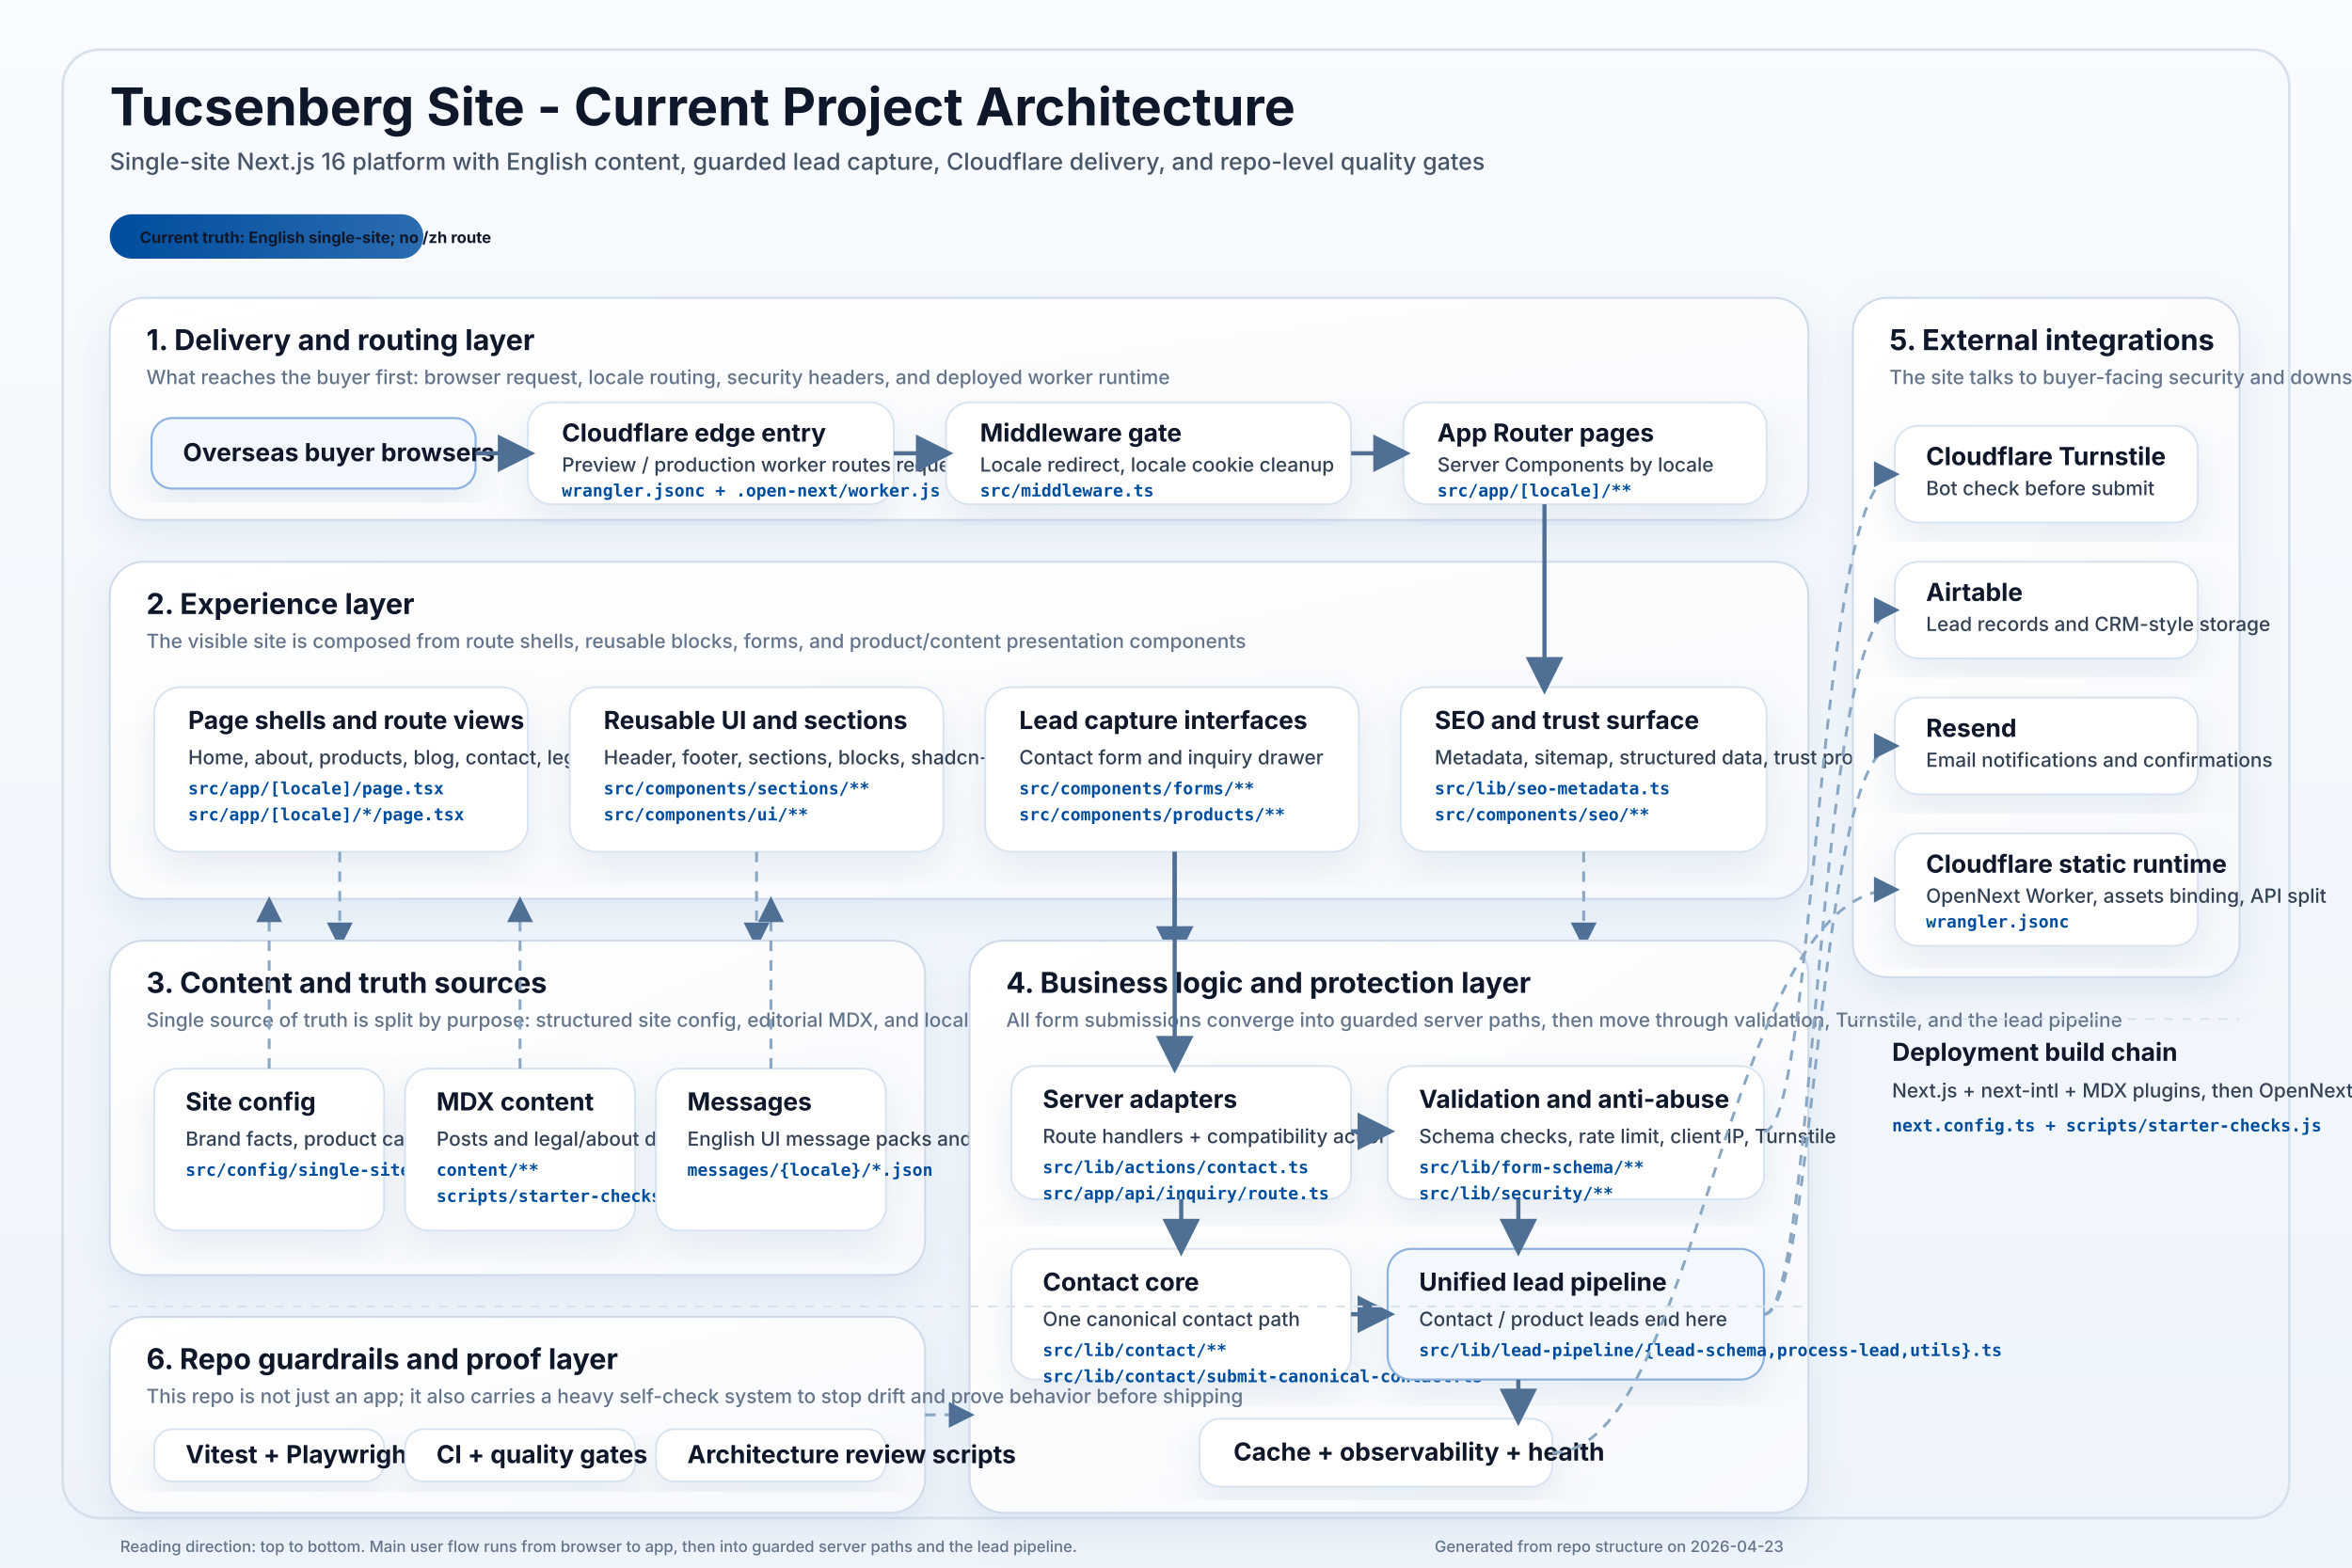
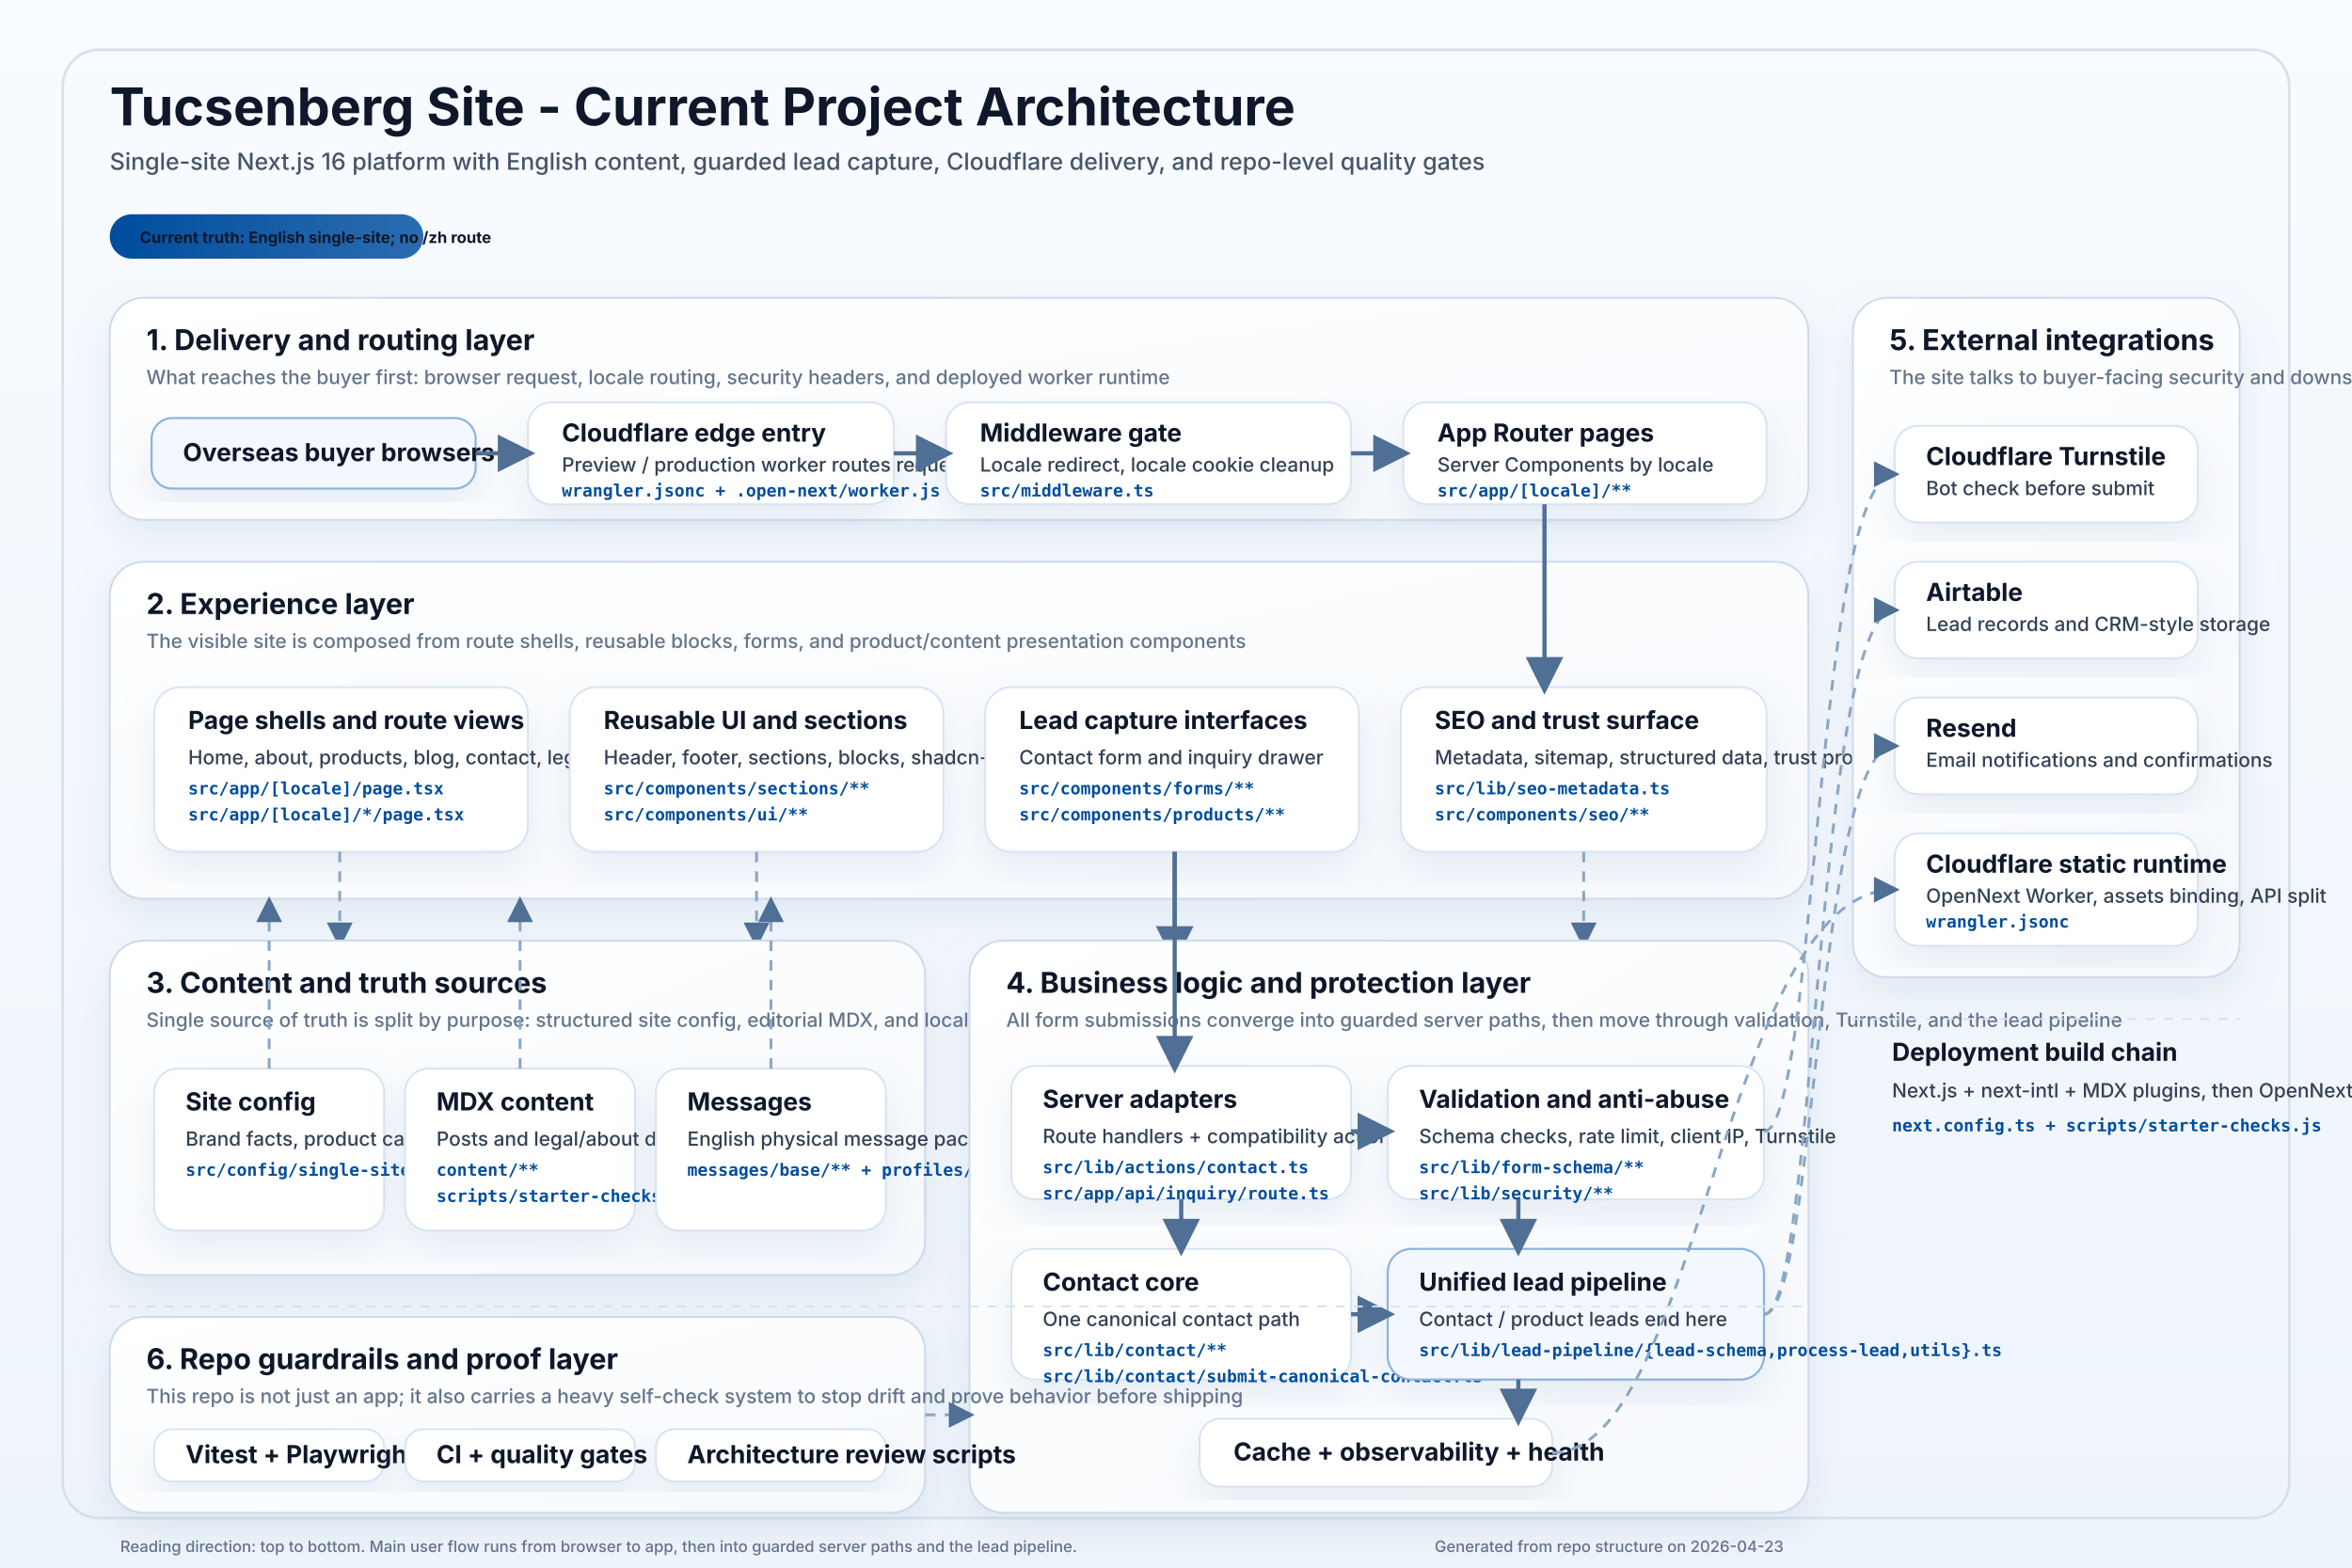
<svg xmlns="http://www.w3.org/2000/svg" width="1800" height="1200" viewBox="0 0 1800 1200" role="img" aria-labelledby="title desc">
  <defs>
    <linearGradient id="bg" x1="0" y1="0" x2="0" y2="1">
      <stop offset="0%" stop-color="#f8fbff" />
      <stop offset="100%" stop-color="#eef4fb" />
    </linearGradient>
    <linearGradient id="panel" x1="0" y1="0" x2="1" y2="1">
      <stop offset="0%" stop-color="#ffffff" />
      <stop offset="100%" stop-color="#f6f9fd" />
    </linearGradient>
    <linearGradient id="accent" x1="0" y1="0" x2="1" y2="0">
      <stop offset="0%" stop-color="#004d9e" />
      <stop offset="100%" stop-color="#2b6cb0" />
    </linearGradient>
    <filter id="shadow" x="-20%" y="-20%" width="140%" height="140%">
      <feDropShadow dx="0" dy="12" stdDeviation="14" flood-color="#8aa7c4" flood-opacity="0.18" />
    </filter>
    <marker id="arrow" viewBox="0 0 10 10" refX="8" refY="5" markerWidth="9" markerHeight="9" orient="auto-start-reverse">
      <path d="M 0 0 L 10 5 L 0 10 z" fill="#4f6f95" />
    </marker>
    <style>
      .title { font: 700 40px Inter, Arial, sans-serif; fill: #0f172a; }
      .subtitle { font: 500 18px Inter, Arial, sans-serif; fill: #475569; }
      .section-title { font: 700 22px Inter, Arial, sans-serif; fill: #0f172a; }
      .section-note { font: 500 15px Inter, Arial, sans-serif; fill: #64748b; }
      .box-title { font: 700 19px Inter, Arial, sans-serif; fill: #0f172a; }
      .box-copy { font: 500 15px Inter, Arial, sans-serif; fill: #334155; }
      .code { font: 600 13px "SFMono-Regular", Menlo, Consolas, monospace; fill: #004d9e; }
      .tiny { font: 500 12px Inter, Arial, sans-serif; fill: #64748b; }
      .chip { font: 700 12px Inter, Arial, sans-serif; fill: #0f172a; }
      .panel { fill: url(#panel); stroke: #cfdbea; stroke-width: 1.5; filter: url(#shadow); }
      .box { fill: #ffffff; stroke: #d7e3f0; stroke-width: 1.4; filter: url(#shadow); }
      .accent-box { fill: #f3f8ff; stroke: #8db2dd; stroke-width: 1.6; filter: url(#shadow); }
      .lane { fill: #ffffff; stroke: #d8e3ef; stroke-width: 1.6; }
      .flow { stroke: #4f6f95; stroke-width: 3.2; fill: none; marker-end: url(#arrow); }
      .flow-soft { stroke: #8aa7c4; stroke-width: 2.2; stroke-dasharray: 8 7; fill: none; marker-end: url(#arrow); }
      .divider { stroke: #d7e1ec; stroke-width: 1.4; stroke-dasharray: 7 7; }
    </style>
  </defs>
  <rect x="0" y="0" width="1800" height="1200" fill="url(#bg)" />
  <rect x="48" y="38" width="1704" height="1124" rx="28" fill="none" stroke="#d7e1ec" stroke-width="2" />
  <text x="84" y="96" class="title">Tucsenberg Site - Current Project Architecture</text>
  <text x="84" y="130" class="subtitle">Single-site Next.js 16 platform with English content, guarded lead capture, Cloudflare delivery, and repo-level quality gates</text>
  <rect x="84" y="164" width="240" height="34" rx="17" fill="url(#accent)" />
  <text x="107" y="186" class="chip" fill="#ffffff">Current truth: English single-site; no /zh route</text>
  <g>
    <rect x="84" y="228" width="1300" height="170" rx="26" class="panel" />
    <text x="112" y="268" class="section-title">1. Delivery and routing layer</text>
    <text x="112" y="294" class="section-note">What reaches the buyer first: browser request, locale routing, security headers, and deployed worker runtime</text>
    <rect x="116" y="320" width="248" height="54" rx="16" class="accent-box" />
    <text x="140" y="353" class="box-title">Overseas buyer browsers</text>
    <rect x="404" y="308" width="280" height="78" rx="18" class="box" />
    <text x="430" y="338" class="box-title">Cloudflare edge entry</text>
    <text x="430" y="361" class="box-copy">Preview / production worker routes requests</text>
    <text x="430" y="380" class="code">wrangler.jsonc + .open-next/worker.js</text>
    <rect x="724" y="308" width="310" height="78" rx="18" class="box" />
    <text x="750" y="338" class="box-title">Middleware gate</text>
    <text x="750" y="361" class="box-copy">Locale redirect, locale cookie cleanup</text>
    <text x="750" y="380" class="code">src/middleware.ts</text>
    <rect x="1074" y="308" width="278" height="78" rx="18" class="box" />
    <text x="1100" y="338" class="box-title">App Router pages</text>
    <text x="1100" y="361" class="box-copy">Server Components by locale</text>
    <text x="1100" y="380" class="code">src/app/[locale]/**</text>
    <path d="M364 347 L404 347" class="flow" />
    <path d="M684 347 L724 347" class="flow" />
    <path d="M1034 347 L1074 347" class="flow" />
  </g>
  <g>
    <rect x="84" y="430" width="1300" height="258" rx="26" class="panel" />
    <text x="112" y="470" class="section-title">2. Experience layer</text>
    <text x="112" y="496" class="section-note">The visible site is composed from route shells, reusable blocks, forms, and product/content presentation components</text>
    <rect x="118" y="526" width="286" height="126" rx="20" class="box" />
    <text x="144" y="558" class="box-title">Page shells and route views</text>
    <text x="144" y="585" class="box-copy">Home, about, products, blog, contact, legal pages</text>
    <text x="144" y="608" class="code">src/app/[locale]/page.tsx</text>
    <text x="144" y="628" class="code">src/app/[locale]/*/page.tsx</text>
    <rect x="436" y="526" width="286" height="126" rx="20" class="box" />
    <text x="462" y="558" class="box-title">Reusable UI and sections</text>
    <text x="462" y="585" class="box-copy">Header, footer, sections, blocks, shadcn-based UI</text>
    <text x="462" y="608" class="code">src/components/sections/**</text>
    <text x="462" y="628" class="code">src/components/ui/**</text>
    <rect x="754" y="526" width="286" height="126" rx="20" class="box" />
    <text x="780" y="558" class="box-title">Lead capture interfaces</text>
    <text x="780" y="585" class="box-copy">Contact form and inquiry drawer</text>
    <text x="780" y="608" class="code">src/components/forms/**</text>
    <text x="780" y="628" class="code">src/components/products/**</text>
    <rect x="1072" y="526" width="280" height="126" rx="20" class="box" />
    <text x="1098" y="558" class="box-title">SEO and trust surface</text>
    <text x="1098" y="585" class="box-copy">Metadata, sitemap, structured data, trust proof</text>
    <text x="1098" y="608" class="code">src/lib/seo-metadata.ts</text>
    <text x="1098" y="628" class="code">src/components/seo/**</text>
    <path d="M1182 386 L1182 526" class="flow" />
    <path d="M899 652 L899 732" class="flow" />
    <path d="M260 652 L260 722" class="flow-soft" />
    <path d="M579 652 L579 722" class="flow-soft" />
    <path d="M1212 652 L1212 722" class="flow-soft" />
  </g>
  <g>
    <rect x="84" y="720" width="624" height="256" rx="26" class="panel" />
    <text x="112" y="760" class="section-title">3. Content and truth sources</text>
    <text x="112" y="786" class="section-note">Single source of truth is split by purpose: structured site config, editorial MDX, and locale messages</text>
    <rect x="118" y="818" width="176" height="124" rx="18" class="box" />
    <text x="142" y="850" class="box-title">Site config</text>
    <text x="142" y="877" class="box-copy">Brand facts, product catalog, SEO truth</text>
    <text x="142" y="900" class="code">src/config/single-site*.ts</text>
    <rect x="310" y="818" width="176" height="124" rx="18" class="box" />
    <text x="334" y="850" class="box-title">MDX content</text>
    <text x="334" y="877" class="box-copy">Posts and legal/about draft content</text>
    <text x="334" y="900" class="code">content/**</text>
    <text x="334" y="920" class="code">scripts/starter-checks.js content-manifest</text>
    <rect x="502" y="818" width="176" height="124" rx="18" class="box" />
    <text x="526" y="850" class="box-title">Messages</text>
-     <text x="526" y="877" class="box-copy">English UI message packs and compat JSON</text>
-     <text x="526" y="900" class="code">messages/{locale}/*.json</text>
+     <text x="526" y="877" class="box-copy">English physical message packs</text>
+     <text x="526" y="900" class="code">messages/base/** + profiles/**</text>
    <path d="M206 818 L206 690" class="flow-soft" />
    <path d="M398 818 L398 690" class="flow-soft" />
    <path d="M590 818 L590 690" class="flow-soft" />
  </g>
  <g>
    <rect x="742" y="720" width="642" height="438" rx="26" class="panel" />
    <text x="770" y="760" class="section-title">4. Business logic and protection layer</text>
    <text x="770" y="786" class="section-note">All form submissions converge into guarded server paths, then move through validation, Turnstile, and the lead pipeline</text>
    <rect x="774" y="816" width="260" height="102" rx="18" class="box" />
    <text x="798" y="848" class="box-title">Server adapters</text>
    <text x="798" y="875" class="box-copy">Route handlers + compatibility action</text>
    <text x="798" y="898" class="code">src/lib/actions/contact.ts</text>
    <text x="798" y="918" class="code">src/app/api/inquiry/route.ts</text>
    <rect x="1062" y="816" width="288" height="102" rx="18" class="box" />
    <text x="1086" y="848" class="box-title">Validation and anti-abuse</text>
    <text x="1086" y="875" class="box-copy">Schema checks, rate limit, client IP, Turnstile</text>
    <text x="1086" y="898" class="code">src/lib/form-schema/**</text>
    <text x="1086" y="918" class="code">src/lib/security/**</text>
    <rect x="774" y="956" width="260" height="100" rx="18" class="box" />
    <text x="798" y="988" class="box-title">Contact core</text>
    <text x="798" y="1015" class="box-copy">One canonical contact path</text>
    <text x="798" y="1038" class="code">src/lib/contact/**</text>
    <text x="798" y="1058" class="code">src/lib/contact/submit-canonical-contact.ts</text>
    <rect x="1062" y="956" width="288" height="100" rx="18" class="accent-box" />
    <text x="1086" y="988" class="box-title">Unified lead pipeline</text>
    <text x="1086" y="1015" class="box-copy">Contact / product leads end here</text>
    <text x="1086" y="1038" class="code">src/lib/lead-pipeline/{lead-schema,process-lead,utils}.ts</text>
    <rect x="918" y="1086" width="270" height="52" rx="16" class="box" />
    <text x="944" y="1118" class="box-title">Cache + observability + health</text>
    <path d="M899 652 L899 816" class="flow" />
    <path d="M1034 866 L1062 866" class="flow" />
    <path d="M1162 918 L1162 956" class="flow" />
    <path d="M904 918 L904 956" class="flow" />
    <path d="M1034 1006 L1062 1006" class="flow" />
    <path d="M1162 1056 L1162 1086" class="flow" />
  </g>
  <g>
    <rect x="1418" y="228" width="296" height="520" rx="26" class="panel" />
    <text x="1446" y="268" class="section-title">5. External integrations</text>
    <text x="1446" y="294" class="section-note">The site talks to buyer-facing security and downstream sales tooling, plus Cloudflare cache primitives</text>
    <rect x="1450" y="326" width="232" height="74" rx="18" class="box" />
    <text x="1474" y="356" class="box-title">Cloudflare Turnstile</text>
    <text x="1474" y="379" class="box-copy">Bot check before submit</text>
    <rect x="1450" y="430" width="232" height="74" rx="18" class="box" />
    <text x="1474" y="460" class="box-title">Airtable</text>
    <text x="1474" y="483" class="box-copy">Lead records and CRM-style storage</text>
    <rect x="1450" y="534" width="232" height="74" rx="18" class="box" />
    <text x="1474" y="564" class="box-title">Resend</text>
    <text x="1474" y="587" class="box-copy">Email notifications and confirmations</text>
    <rect x="1450" y="638" width="232" height="86" rx="18" class="box" />
    <text x="1474" y="668" class="box-title">Cloudflare static runtime</text>
    <text x="1474" y="691" class="box-copy">OpenNext Worker, assets binding, API split</text>
    <text x="1474" y="710" class="code">wrangler.jsonc</text>
    <path d="M1350 866 C1390 866 1390 363 1450 363" class="flow-soft" />
    <path d="M1350 1006 C1390 1006 1390 467 1450 467" class="flow-soft" />
    <path d="M1350 1006 C1390 1006 1390 571 1450 571" class="flow-soft" />
    <path d="M1188 1112 C1300 1112 1320 681 1450 681" class="flow-soft" />
  </g>
  <g>
    <rect x="84" y="1008" width="624" height="150" rx="26" class="panel" />
    <text x="112" y="1048" class="section-title">6. Repo guardrails and proof layer</text>
    <text x="112" y="1074" class="section-note">This repo is not just an app; it also carries a heavy self-check system to stop drift and prove behavior before shipping</text>
    <rect x="118" y="1094" width="176" height="40" rx="14" class="box" />
    <text x="142" y="1120" class="box-title">Vitest + Playwright</text>
    <rect x="310" y="1094" width="176" height="40" rx="14" class="box" />
    <text x="334" y="1120" class="box-title">CI + quality gates</text>
    <rect x="502" y="1094" width="176" height="40" rx="14" class="box" />
    <text x="526" y="1120" class="box-title">Architecture review scripts</text>
    <path d="M708 1083 L742 1083" class="flow-soft" />
  </g>
  <line x1="1418" y1="780" x2="1714" y2="780" class="divider" />
  <text x="1448" y="812" class="box-title">Deployment build chain</text>
  <text x="1448" y="840" class="box-copy">Next.js + next-intl + MDX plugins, then OpenNext to Cloudflare</text>
  <text x="1448" y="866" class="code">next.config.ts + scripts/starter-checks.js</text>
  <line x1="84" y1="1000" x2="1384" y2="1000" class="divider" />
  <text x="92" y="1188" class="tiny">Reading direction: top to bottom. Main user flow runs from browser to app, then into guarded server paths and the lead pipeline.</text>
  <text x="1365" y="1188" class="tiny" text-anchor="end">Generated from repo structure on 2026-04-23</text>
</svg>
